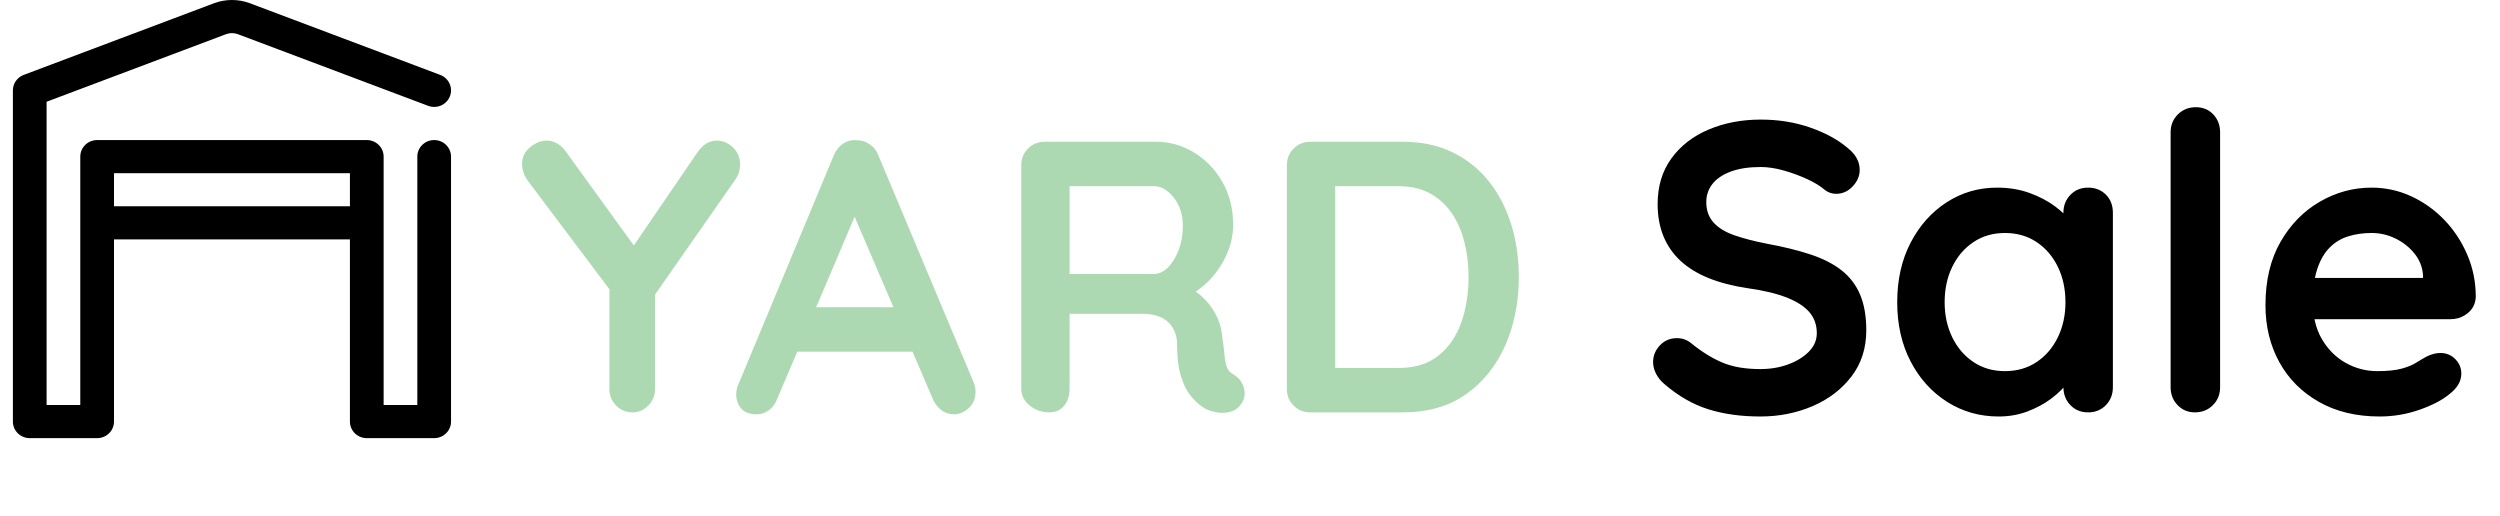
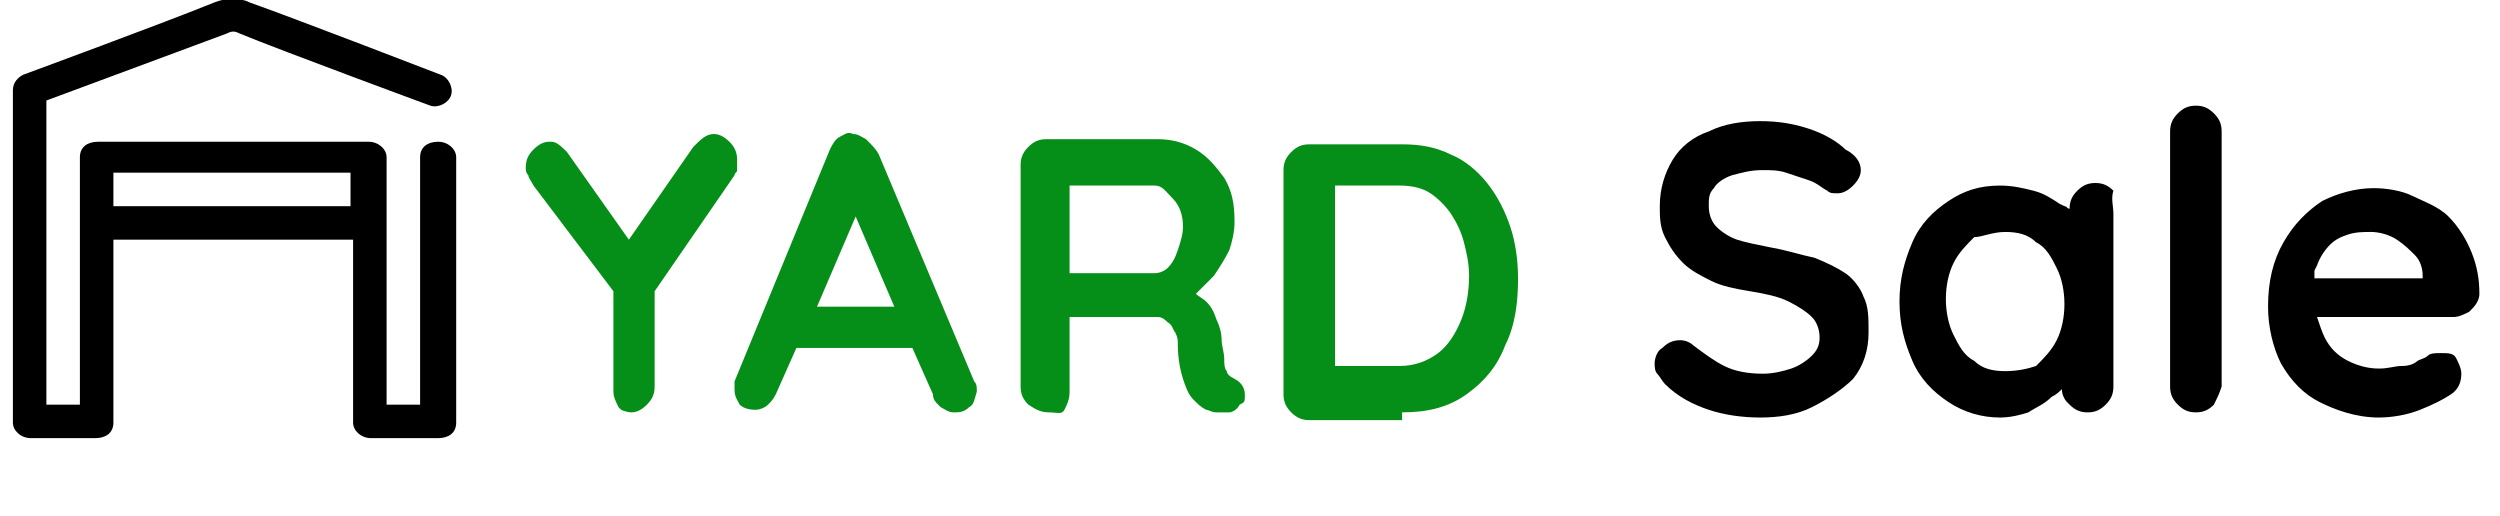
- <svg xmlns="http://www.w3.org/2000/svg" width="97" height="20" viewBox="0 0 97 20" fill="none">
-   <path fill-rule="evenodd" clip-rule="evenodd" d="M4.423 9.289V16.358C4.423 16.712 4.13 17 3.769 17H1.154C0.793 17 0.5 16.712 0.5 16.358V3.506C0.5 3.24 0.667 3.002 0.92 2.906C0.92 2.906 6.608 0.764 8.298 0.128C8.75 -0.043 9.25 -0.043 9.702 0.128C11.392 0.764 17.08 2.906 17.08 2.906C17.417 3.033 17.586 3.405 17.457 3.736C17.327 4.068 16.949 4.233 16.612 4.106C16.612 4.106 10.924 1.964 9.234 1.328C9.083 1.271 8.917 1.271 8.766 1.328L1.808 3.948V15.715H3.115V6.077C3.115 5.722 3.408 5.434 3.769 5.434H14.231C14.592 5.434 14.885 5.722 14.885 6.077V15.715H16.192V6.077C16.192 5.722 16.485 5.434 16.846 5.434C17.207 5.434 17.5 5.722 17.5 6.077V16.358C17.5 16.712 17.207 17 16.846 17H14.231C13.87 17 13.577 16.712 13.577 16.358V9.289H4.423ZM13.577 8.004V6.719H4.423V8.004H13.577Z" fill="black" />
-   <path fill-rule="evenodd" clip-rule="evenodd" d="M48.1 15.745C47.99 15.875 47.85 15.957 47.68 15.992C47.51 16.027 47.34 16.027 47.17 15.992C47 15.957 46.86 15.91 46.75 15.85C46.58 15.75 46.41 15.602 46.24 15.408C46.07 15.213 45.932 14.95 45.828 14.62C45.722 14.29 45.67 13.865 45.67 13.345C45.67 13.175 45.64 13.018 45.58 12.873C45.52 12.727 45.435 12.602 45.325 12.498C45.215 12.393 45.075 12.312 44.905 12.258L44.772 12.221C44.633 12.191 44.477 12.175 44.305 12.175L41.5 12.176V15.085C41.5 15.345 41.43 15.562 41.29 15.738C41.15 15.912 40.955 16 40.705 16C40.425 16 40.175 15.912 39.955 15.738C39.735 15.562 39.625 15.345 39.625 15.085V6.415C39.625 6.155 39.712 5.938 39.888 5.763C40.062 5.588 40.28 5.5 40.54 5.5H44.86C45.38 5.5 45.867 5.638 46.322 5.912C46.778 6.188 47.145 6.567 47.425 7.053C47.705 7.537 47.845 8.095 47.845 8.725C47.845 9.105 47.767 9.475 47.612 9.835C47.458 10.195 47.248 10.52 46.983 10.81L46.82 10.976C46.708 11.082 46.592 11.177 46.47 11.262L46.389 11.315L46.418 11.333C46.563 11.436 46.691 11.55 46.803 11.672C46.987 11.877 47.133 12.098 47.237 12.332C47.343 12.568 47.405 12.82 47.425 13.09C47.465 13.34 47.492 13.56 47.508 13.75C47.523 13.94 47.553 14.1 47.597 14.23C47.642 14.36 47.73 14.46 47.86 14.53C48.08 14.66 48.218 14.848 48.273 15.092C48.328 15.338 48.27 15.555 48.1 15.745ZM44.785 7.225H41.5V10.63H44.785C44.965 10.63 45.14 10.547 45.31 10.383C45.48 10.217 45.62 9.992 45.73 9.707C45.84 9.422 45.895 9.11 45.895 8.77C45.895 8.33 45.778 7.963 45.542 7.668C45.307 7.372 45.055 7.225 44.785 7.225ZM54.43 16C55.4 16 56.218 15.765 56.883 15.295C57.547 14.825 58.055 14.193 58.405 13.398C58.755 12.602 58.93 11.72 58.93 10.75C58.93 10.03 58.833 9.352 58.638 8.717C58.443 8.082 58.153 7.522 57.767 7.037C57.383 6.553 56.91 6.175 56.35 5.905C55.79 5.635 55.15 5.5 54.43 5.5H50.845C50.585 5.5 50.367 5.588 50.193 5.763C50.017 5.938 49.93 6.155 49.93 6.415V15.085C49.93 15.345 50.017 15.562 50.193 15.738C50.367 15.912 50.585 16 50.845 16H54.43ZM54.28 7.225H51.805V14.275H54.28C54.91 14.275 55.425 14.113 55.825 13.787C56.225 13.463 56.517 13.033 56.703 12.498C56.888 11.963 56.98 11.38 56.98 10.75C56.98 10.28 56.928 9.832 56.822 9.408C56.718 8.982 56.555 8.607 56.335 8.283C56.115 7.957 55.835 7.7 55.495 7.51C55.155 7.32 54.75 7.225 54.28 7.225Z" fill="#ACD9B2" />
-   <path fill-rule="evenodd" clip-rule="evenodd" d="M85.86 15.72C85.673 15.907 85.441 16 85.164 16C84.897 16 84.673 15.907 84.492 15.72C84.311 15.533 84.22 15.301 84.22 15.024V5.136C84.22 4.859 84.313 4.627 84.5 4.44C84.687 4.253 84.919 4.16 85.196 4.16C85.473 4.16 85.7 4.253 85.876 4.44C86.052 4.627 86.14 4.859 86.14 5.136V15.024C86.14 15.301 86.047 15.533 85.86 15.72ZM70.324 15.76C69.7 16.027 69.025 16.16 68.3 16.16C67.553 16.16 66.881 16.067 66.284 15.88C65.687 15.693 65.116 15.365 64.572 14.896C64.433 14.779 64.327 14.645 64.252 14.496C64.177 14.347 64.14 14.197 64.14 14.048C64.14 13.803 64.228 13.587 64.404 13.4C64.58 13.213 64.801 13.12 65.068 13.12C65.271 13.12 65.452 13.184 65.612 13.312C66.017 13.643 66.42 13.893 66.82 14.064C67.22 14.235 67.713 14.32 68.3 14.32C68.695 14.32 69.057 14.259 69.388 14.136C69.719 14.013 69.985 13.848 70.188 13.64C70.391 13.432 70.492 13.195 70.492 12.928C70.492 12.608 70.396 12.336 70.204 12.112C70.012 11.888 69.719 11.699 69.324 11.544C68.929 11.389 68.428 11.269 67.82 11.184C67.244 11.099 66.737 10.968 66.3 10.792C65.863 10.616 65.497 10.392 65.204 10.12C64.911 9.848 64.689 9.528 64.54 9.16C64.391 8.792 64.316 8.379 64.316 7.92C64.316 7.227 64.495 6.635 64.852 6.144C65.209 5.653 65.692 5.28 66.3 5.024C66.908 4.768 67.58 4.64 68.316 4.64C69.009 4.64 69.652 4.744 70.244 4.952C70.836 5.16 71.319 5.424 71.692 5.744C72.001 5.989 72.156 6.272 72.156 6.592C72.156 6.827 72.065 7.04 71.884 7.232C71.703 7.424 71.489 7.52 71.244 7.52C71.084 7.52 70.94 7.472 70.812 7.376C70.641 7.227 70.412 7.085 70.124 6.952C69.836 6.819 69.532 6.707 69.212 6.616C68.892 6.525 68.593 6.48 68.316 6.48C67.857 6.48 67.471 6.539 67.156 6.656C66.841 6.773 66.604 6.933 66.444 7.136C66.284 7.339 66.204 7.573 66.204 7.84C66.204 8.16 66.297 8.424 66.484 8.632C66.671 8.84 66.94 9.005 67.292 9.128C67.644 9.251 68.065 9.36 68.556 9.456C69.196 9.573 69.759 9.712 70.244 9.872C70.729 10.032 71.132 10.237 71.452 10.488C71.772 10.739 72.012 11.053 72.172 11.432C72.332 11.811 72.412 12.272 72.412 12.816C72.412 13.509 72.22 14.107 71.836 14.608C71.452 15.109 70.948 15.493 70.324 15.76ZM78.676 15.96C78.329 16.093 77.953 16.16 77.548 16.16C76.812 16.16 76.145 15.971 75.548 15.592C74.951 15.213 74.479 14.691 74.132 14.024C73.785 13.357 73.612 12.592 73.612 11.728C73.612 10.853 73.785 10.083 74.132 9.416C74.479 8.749 74.945 8.227 75.532 7.848C76.119 7.469 76.769 7.28 77.484 7.28C77.943 7.28 78.364 7.349 78.748 7.488C79.132 7.627 79.465 7.803 79.748 8.016L79.91 8.144C79.961 8.187 80.011 8.232 80.06 8.278V8.256C80.06 7.979 80.151 7.747 80.332 7.56C80.513 7.373 80.743 7.28 81.02 7.28C81.297 7.28 81.527 7.371 81.708 7.552C81.889 7.733 81.98 7.968 81.98 8.256V15.024C81.98 15.301 81.889 15.533 81.708 15.72C81.527 15.907 81.297 16 81.02 16C80.743 16 80.513 15.907 80.332 15.72L80.249 15.623C80.148 15.488 80.088 15.334 80.068 15.159L80.061 15.04L79.983 15.123C79.868 15.241 79.734 15.357 79.58 15.472C79.324 15.664 79.023 15.827 78.676 15.96ZM77.788 14.4C77.329 14.4 76.924 14.283 76.572 14.048C76.22 13.813 75.945 13.493 75.748 13.088C75.551 12.683 75.452 12.229 75.452 11.728C75.452 11.216 75.551 10.757 75.748 10.352C75.945 9.947 76.22 9.627 76.572 9.392C76.924 9.157 77.329 9.04 77.788 9.04C78.257 9.04 78.668 9.157 79.02 9.392C79.372 9.627 79.647 9.947 79.844 10.352C80.041 10.757 80.14 11.216 80.14 11.728C80.14 12.229 80.041 12.683 79.844 13.088C79.647 13.493 79.372 13.813 79.02 14.048C78.668 14.283 78.257 14.4 77.788 14.4ZM92.332 16.16C92.865 16.16 93.383 16.072 93.884 15.896C94.385 15.72 94.775 15.515 95.052 15.28C95.351 15.045 95.5 14.784 95.5 14.496C95.5 14.283 95.423 14.096 95.268 13.936C95.113 13.776 94.919 13.696 94.684 13.696C94.513 13.696 94.332 13.744 94.14 13.84C94.023 13.904 93.892 13.981 93.748 14.072C93.604 14.163 93.415 14.24 93.18 14.304C92.945 14.368 92.631 14.4 92.236 14.4C91.809 14.4 91.407 14.296 91.028 14.088C90.649 13.88 90.34 13.576 90.1 13.176C89.963 12.947 89.865 12.69 89.806 12.404L89.802 12.384H95.084C95.289 12.384 95.473 12.333 95.637 12.23L95.756 12.144C95.948 11.984 96.049 11.776 96.06 11.52C96.06 10.944 95.951 10.4 95.732 9.888C95.513 9.376 95.217 8.925 94.844 8.536C94.471 8.147 94.041 7.84 93.556 7.616C93.071 7.392 92.556 7.28 92.012 7.28C91.308 7.28 90.641 7.461 90.012 7.824C89.383 8.187 88.873 8.707 88.484 9.384C88.095 10.061 87.9 10.88 87.9 11.84C87.9 12.661 88.079 13.397 88.436 14.048C88.793 14.699 89.305 15.213 89.972 15.592C90.639 15.971 91.425 16.16 92.332 16.16ZM89.819 10.784H94.012V10.672C93.991 10.363 93.881 10.085 93.684 9.84C93.487 9.595 93.241 9.4 92.948 9.256C92.655 9.112 92.343 9.04 92.012 9.04C91.692 9.04 91.393 9.083 91.116 9.168C90.839 9.253 90.599 9.397 90.396 9.6C90.193 9.803 90.033 10.075 89.916 10.416L89.862 10.594L89.819 10.784Z" fill="black" />
-   <path d="M24.545 16C24.775 16 24.977 15.912 25.152 15.738C25.328 15.562 25.415 15.345 25.415 15.085V11.429L28.55 6.94C28.59 6.88 28.622 6.819 28.647 6.757L28.677 6.662C28.703 6.567 28.715 6.475 28.715 6.385C28.715 6.115 28.622 5.893 28.438 5.718C28.253 5.543 28.045 5.455 27.815 5.455C27.525 5.455 27.275 5.605 27.065 5.905L24.592 9.523L21.95 5.875C21.77 5.635 21.564 5.498 21.333 5.464L21.215 5.455C20.995 5.455 20.78 5.54 20.57 5.71C20.36 5.88 20.255 6.1 20.255 6.37C20.255 6.47 20.275 6.58 20.315 6.7C20.355 6.82 20.425 6.945 20.525 7.075L23.645 11.222V15.085C23.645 15.302 23.706 15.489 23.827 15.646L23.907 15.738C24.082 15.912 24.295 16 24.545 16Z" fill="#ACD9B2" />
-   <path fill-rule="evenodd" clip-rule="evenodd" d="M37.587 15.835C37.412 15.995 37.22 16.075 37.01 16.075C36.83 16.075 36.667 16.02 36.522 15.91L36.42 15.82C36.323 15.723 36.245 15.602 36.185 15.46L35.406 13.645H30.933L30.155 15.475C30.085 15.665 29.977 15.812 29.832 15.918C29.687 16.023 29.53 16.075 29.36 16.075C29.09 16.075 28.89 16 28.76 15.85C28.63 15.7 28.565 15.515 28.565 15.295C28.565 15.205 28.58 15.11 28.61 15.01L32.345 6.04C32.425 5.84 32.547 5.685 32.712 5.575C32.877 5.465 33.055 5.42 33.245 5.44C33.425 5.44 33.592 5.492 33.747 5.598C33.902 5.702 34.015 5.85 34.085 6.04L37.775 14.83C37.825 14.96 37.85 15.08 37.85 15.19C37.85 15.46 37.762 15.675 37.587 15.835ZM31.667 11.92H34.666L33.159 8.409L31.667 11.92Z" fill="#ACD9B2" />
+ <svg xmlns="http://www.w3.org/2000/svg" version="1.1" id="Capa_1" x="0px" y="0px" viewBox="0 0 97 20" style="enable-background:new 0 0 97 20;" xml:space="preserve">
+   <style type="text/css">
+ 	.st0{fill-rule:evenodd;clip-rule:evenodd;}
+ 	.st1{fill-rule:evenodd;clip-rule:evenodd;fill:#058E18;}
+ 	.st2{fill:#058E18;}
+ </style>
+   <path class="st0" d="M4.4,9.3v7.1c0,0.4-0.3,0.6-0.7,0.6H1.2c-0.4,0-0.7-0.3-0.7-0.6V3.5c0-0.3,0.2-0.5,0.4-0.6c0,0,5.7-2.1,7.4-2.8  c0.5-0.2,1-0.2,1.4,0c1.7,0.6,7.4,2.8,7.4,2.8c0.3,0.1,0.5,0.5,0.4,0.8c-0.1,0.3-0.5,0.5-0.8,0.4c0,0-5.7-2.1-7.4-2.8  c-0.2-0.1-0.3-0.1-0.5,0l-7,2.6v11.8h1.3V6.1c0-0.4,0.3-0.6,0.7-0.6h10.5c0.4,0,0.7,0.3,0.7,0.6v9.6h1.3V6.1c0-0.4,0.3-0.6,0.7-0.6  c0.4,0,0.7,0.3,0.7,0.6v10.3c0,0.4-0.3,0.6-0.7,0.6h-2.6c-0.4,0-0.7-0.3-0.7-0.6V9.3H4.4z M13.6,8V6.7H4.4V8H13.6z" />
+   <path class="st0" d="M85.9,15.7c-0.2,0.2-0.4,0.3-0.7,0.3c-0.3,0-0.5-0.1-0.7-0.3c-0.2-0.2-0.3-0.4-0.3-0.7V5.1  c0-0.3,0.1-0.5,0.3-0.7s0.4-0.3,0.7-0.3s0.5,0.1,0.7,0.3s0.3,0.4,0.3,0.7V15C86.1,15.3,86,15.5,85.9,15.7z M70.3,15.8  c-0.6,0.3-1.3,0.4-2,0.4c-0.7,0-1.4-0.1-2-0.3c-0.6-0.2-1.2-0.5-1.7-1c-0.1-0.1-0.2-0.3-0.3-0.4c-0.1-0.1-0.1-0.3-0.1-0.4  c0-0.2,0.1-0.5,0.3-0.6c0.2-0.2,0.4-0.3,0.7-0.3c0.2,0,0.4,0.1,0.5,0.2c0.4,0.3,0.8,0.6,1.2,0.8s0.9,0.3,1.5,0.3  c0.4,0,0.8-0.1,1.1-0.2c0.3-0.1,0.6-0.3,0.8-0.5c0.2-0.2,0.3-0.4,0.3-0.7c0-0.3-0.1-0.6-0.3-0.8c-0.2-0.2-0.5-0.4-0.9-0.6  c-0.4-0.2-0.9-0.3-1.5-0.4c-0.6-0.1-1.1-0.2-1.5-0.4c-0.4-0.2-0.8-0.4-1.1-0.7c-0.3-0.3-0.5-0.6-0.7-1s-0.2-0.8-0.2-1.2  c0-0.7,0.2-1.3,0.5-1.8s0.8-0.9,1.4-1.1c0.6-0.3,1.3-0.4,2-0.4c0.7,0,1.3,0.1,1.9,0.3c0.6,0.2,1.1,0.5,1.4,0.8  C72,6,72.2,6.3,72.2,6.6c0,0.2-0.1,0.4-0.3,0.6c-0.2,0.2-0.4,0.3-0.6,0.3c-0.2,0-0.3,0-0.4-0.1c-0.2-0.1-0.4-0.3-0.7-0.4  c-0.3-0.1-0.6-0.2-0.9-0.3c-0.3-0.1-0.6-0.1-0.9-0.1c-0.5,0-0.8,0.1-1.2,0.2c-0.3,0.1-0.6,0.3-0.7,0.5c-0.2,0.2-0.2,0.4-0.2,0.7  c0,0.3,0.1,0.6,0.3,0.8s0.5,0.4,0.8,0.5s0.8,0.2,1.3,0.3c0.6,0.1,1.2,0.3,1.7,0.4c0.5,0.2,0.9,0.4,1.2,0.6s0.6,0.6,0.7,0.9  c0.2,0.4,0.2,0.8,0.2,1.4c0,0.7-0.2,1.3-0.6,1.8C71.5,15.1,70.9,15.5,70.3,15.8z M78.7,16c-0.3,0.1-0.7,0.2-1.1,0.2  c-0.7,0-1.4-0.2-2-0.6c-0.6-0.4-1.1-0.9-1.4-1.6c-0.3-0.7-0.5-1.4-0.5-2.3c0-0.9,0.2-1.6,0.5-2.3c0.3-0.7,0.8-1.2,1.4-1.6  s1.2-0.6,2-0.6c0.5,0,0.9,0.1,1.3,0.2s0.7,0.3,1,0.5l0.2,0.1c0.1,0,0.1,0.1,0.2,0.1v0c0-0.3,0.1-0.5,0.3-0.7s0.4-0.3,0.7-0.3  c0.3,0,0.5,0.1,0.7,0.3C81.9,7.7,82,8,82,8.3V15c0,0.3-0.1,0.5-0.3,0.7S81.3,16,81,16c-0.3,0-0.5-0.1-0.7-0.3l-0.1-0.1  c-0.1-0.1-0.2-0.3-0.2-0.5l0-0.1L80,15.1c-0.1,0.1-0.2,0.2-0.4,0.3C79.3,15.7,79,15.8,78.7,16z M77.8,14.4c-0.5,0-0.9-0.1-1.2-0.4  c-0.4-0.2-0.6-0.6-0.8-1c-0.2-0.4-0.3-0.9-0.3-1.4c0-0.5,0.1-1,0.3-1.4c0.2-0.4,0.5-0.7,0.8-1C76.9,9.2,77.3,9,77.8,9  c0.5,0,0.9,0.1,1.2,0.4c0.4,0.2,0.6,0.6,0.8,1c0.2,0.4,0.3,0.9,0.3,1.4c0,0.5-0.1,1-0.3,1.4c-0.2,0.4-0.5,0.7-0.8,1  C78.7,14.3,78.3,14.4,77.8,14.4z M92.3,16.2c0.5,0,1.1-0.1,1.6-0.3c0.5-0.2,0.9-0.4,1.2-0.6c0.3-0.2,0.4-0.5,0.4-0.8  c0-0.2-0.1-0.4-0.2-0.6s-0.3-0.2-0.6-0.2c-0.2,0-0.4,0-0.5,0.1c-0.1,0.1-0.2,0.1-0.4,0.2c-0.1,0.1-0.3,0.2-0.6,0.2s-0.5,0.1-0.9,0.1  c-0.4,0-0.8-0.1-1.2-0.3c-0.4-0.2-0.7-0.5-0.9-0.9c-0.1-0.2-0.2-0.5-0.3-0.8l0,0h5.3c0.2,0,0.4-0.1,0.6-0.2l0.1-0.1  c0.2-0.2,0.3-0.4,0.3-0.6c0-0.6-0.1-1.1-0.3-1.6c-0.2-0.5-0.5-1-0.9-1.4S94,7.8,93.6,7.6s-1-0.3-1.5-0.3c-0.7,0-1.4,0.2-2,0.5  c-0.6,0.4-1.1,0.9-1.5,1.6c-0.4,0.7-0.6,1.5-0.6,2.5c0,0.8,0.2,1.6,0.5,2.2c0.4,0.7,0.9,1.2,1.5,1.5S91.4,16.2,92.3,16.2z   M89.8,10.8H94v-0.1c0-0.3-0.1-0.6-0.3-0.8c-0.2-0.2-0.4-0.4-0.7-0.6C92.7,9.1,92.3,9,92,9c-0.3,0-0.6,0-0.9,0.1  c-0.3,0.1-0.5,0.2-0.7,0.4c-0.2,0.2-0.4,0.5-0.5,0.8l-0.1,0.2L89.8,10.8z" />
+   <g>
+     <path class="st1" d="M48.1,15.7C48,15.9,47.8,16,47.7,16c-0.2,0-0.3,0-0.5,0c-0.2,0-0.3-0.1-0.4-0.1c-0.2-0.1-0.3-0.2-0.5-0.4   c-0.2-0.2-0.3-0.5-0.4-0.8s-0.2-0.8-0.2-1.3c0-0.2,0-0.3-0.1-0.5c-0.1-0.1-0.1-0.3-0.3-0.4c-0.1-0.1-0.2-0.2-0.4-0.2l-0.1,0   c-0.1,0-0.3,0-0.5,0l-2.8,0v2.9c0,0.3-0.1,0.5-0.2,0.7S41,16,40.7,16c-0.3,0-0.5-0.1-0.8-0.3c-0.2-0.2-0.3-0.4-0.3-0.7V6.4   c0-0.3,0.1-0.5,0.3-0.7c0.2-0.2,0.4-0.3,0.7-0.3h4.3c0.5,0,1,0.1,1.5,0.4c0.5,0.3,0.8,0.7,1.1,1.1c0.3,0.5,0.4,1,0.4,1.7   c0,0.4-0.1,0.8-0.2,1.1c-0.2,0.4-0.4,0.7-0.6,1L46.8,11c-0.1,0.1-0.2,0.2-0.3,0.3l-0.1,0.1l0,0c0.1,0.1,0.3,0.2,0.4,0.3   c0.2,0.2,0.3,0.4,0.4,0.7c0.1,0.2,0.2,0.5,0.2,0.8c0,0.2,0.1,0.5,0.1,0.7s0,0.4,0.1,0.5c0,0.1,0.1,0.2,0.3,0.3   c0.2,0.1,0.4,0.3,0.4,0.6S48.3,15.6,48.1,15.7z M44.8,7.2h-3.3v3.4h3.3c0.2,0,0.4-0.1,0.5-0.2c0.2-0.2,0.3-0.4,0.4-0.7   c0.1-0.3,0.2-0.6,0.2-0.9c0-0.4-0.1-0.8-0.4-1.1S45.1,7.2,44.8,7.2z M54.4,16c1,0,1.8-0.2,2.5-0.7s1.2-1.1,1.5-1.9   c0.4-0.8,0.5-1.7,0.5-2.6c0-0.7-0.1-1.4-0.3-2c-0.2-0.6-0.5-1.2-0.9-1.7c-0.4-0.5-0.9-0.9-1.4-1.1c-0.6-0.3-1.2-0.4-1.9-0.4h-3.6   c-0.3,0-0.5,0.1-0.7,0.3c-0.2,0.2-0.3,0.4-0.3,0.7v8.7c0,0.3,0.1,0.5,0.3,0.7s0.4,0.3,0.7,0.3H54.4z M54.3,7.2h-2.5v7h2.5   c0.6,0,1.1-0.2,1.5-0.5c0.4-0.3,0.7-0.8,0.9-1.3c0.2-0.5,0.3-1.1,0.3-1.7c0-0.5-0.1-0.9-0.2-1.3c-0.1-0.4-0.3-0.8-0.5-1.1   c-0.2-0.3-0.5-0.6-0.8-0.8C55.2,7.3,54.8,7.2,54.3,7.2z" />
+     <path class="st2" d="M24.5,16c0.2,0,0.4-0.1,0.6-0.3s0.3-0.4,0.3-0.7v-3.7l3.1-4.5c0-0.1,0.1-0.1,0.1-0.2l0-0.1c0-0.1,0-0.2,0-0.3   c0-0.3-0.1-0.5-0.3-0.7c-0.2-0.2-0.4-0.3-0.6-0.3c-0.3,0-0.5,0.2-0.8,0.5l-2.5,3.6L22,5.9c-0.2-0.2-0.4-0.4-0.6-0.4l-0.1,0   c-0.2,0-0.4,0.1-0.6,0.3c-0.2,0.2-0.3,0.4-0.3,0.7c0,0.1,0,0.2,0.1,0.3c0,0.1,0.1,0.2,0.2,0.4l3.1,4.1v3.9c0,0.2,0.1,0.4,0.2,0.6   l0.1,0.1C24.1,15.9,24.3,16,24.5,16z" />
+     <path class="st1" d="M37.6,15.8c-0.2,0.2-0.4,0.2-0.6,0.2c-0.2,0-0.3-0.1-0.5-0.2l-0.1-0.1c-0.1-0.1-0.2-0.2-0.2-0.4l-0.8-1.8h-4.5   l-0.8,1.8c-0.1,0.2-0.2,0.3-0.3,0.4c-0.1,0.1-0.3,0.2-0.5,0.2c-0.3,0-0.5-0.1-0.6-0.2c-0.1-0.2-0.2-0.3-0.2-0.6c0-0.1,0-0.2,0-0.3   l3.7-9c0.1-0.2,0.2-0.4,0.4-0.5c0.2-0.1,0.3-0.2,0.5-0.1c0.2,0,0.3,0.1,0.5,0.2C33.9,5.7,34,5.8,34.1,6l3.7,8.8   c0.1,0.1,0.1,0.2,0.1,0.4C37.8,15.5,37.8,15.7,37.6,15.8z M31.7,11.9h3l-1.5-3.5L31.7,11.9z" />
+   </g>
</svg>
